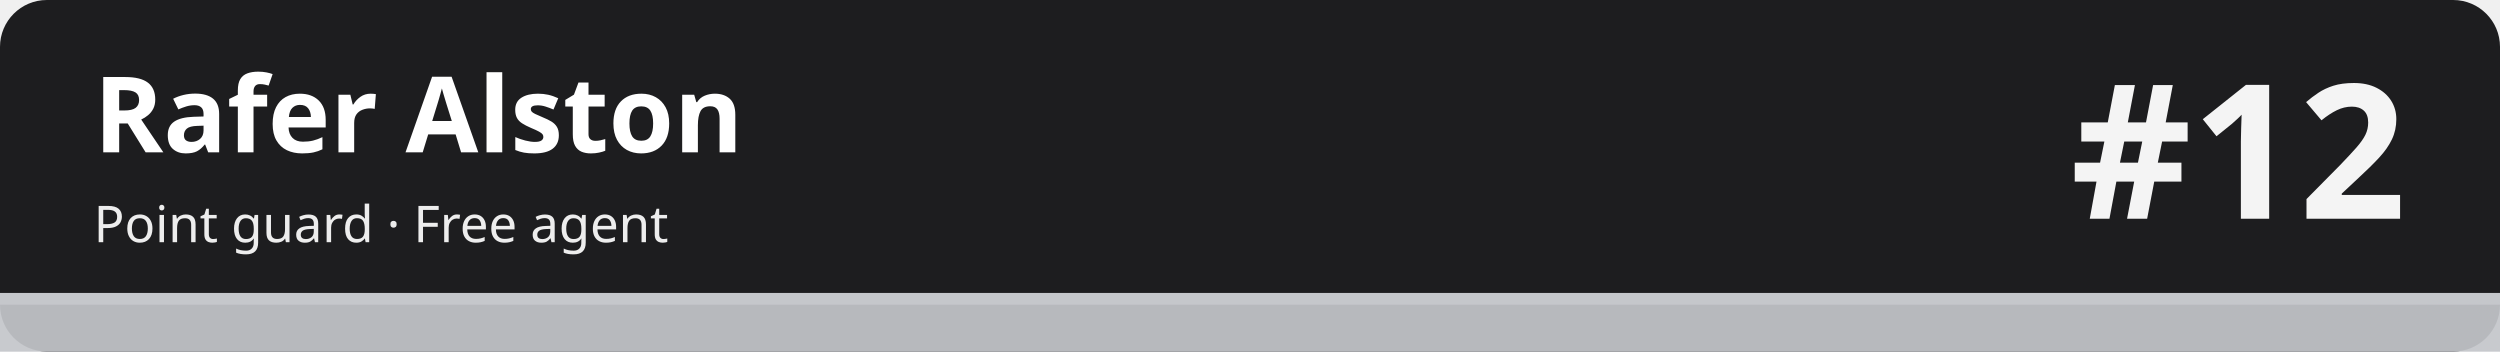
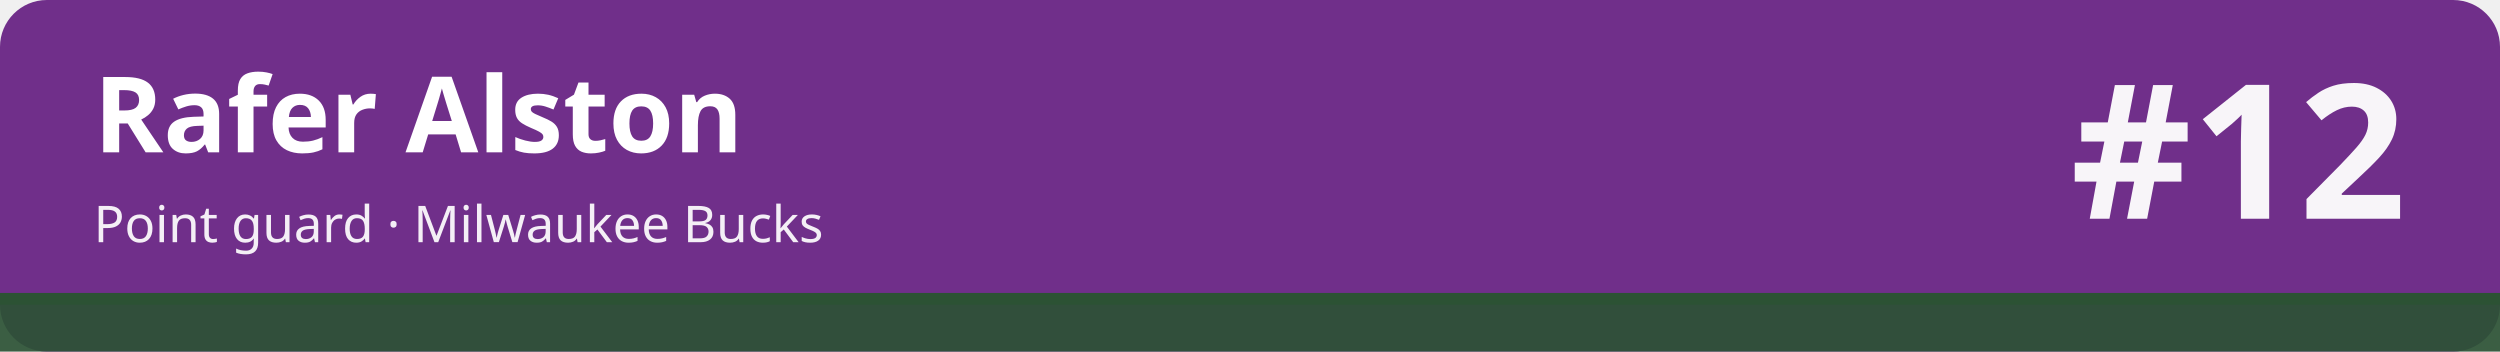
<svg xmlns="http://www.w3.org/2000/svg" width="1280" height="180" viewBox="0 0 1280 180" role="img" aria-labelledby="t d">
-   <rect width="1280" height="180" rx="24" fill="#1d1d1f" />
-   <rect x="0" y="150" width="1280" height="30" fill="#c5c7cb" fill-opacity=".92" />
-   <rect x="0" y="150" width="1280" height="6" fill="#c5c7cb" />
+   <rect width="1280" height="180" rx="24" fill="#702f8a" />
+   <rect x="0" y="150" width="1280" height="30" fill="#2c5234" fill-opacity=".92" />
+   <rect x="0" y="150" width="1280" height="6" fill="#2c5234" />
  <text x="48" y="78" font-family="sans-serif" font-size="54" font-weight="700" fill="#ffffff">Rafer Alston</text>
-   <text x="48" y="124" font-family="sans-serif" font-size="26" fill="#ffffff" fill-opacity=".92">Point guard · Free agent</text>
+   <text x="48" y="124" font-family="sans-serif" font-size="26" fill="#ffffff" fill-opacity=".92">Point guard · Milwaukee Bucks</text>
  <text x="1232" y="112" font-family="sans-serif" font-size="96" font-weight="800" fill="#ffffff" fill-opacity=".95" text-anchor="end">#12</text>
</svg>
